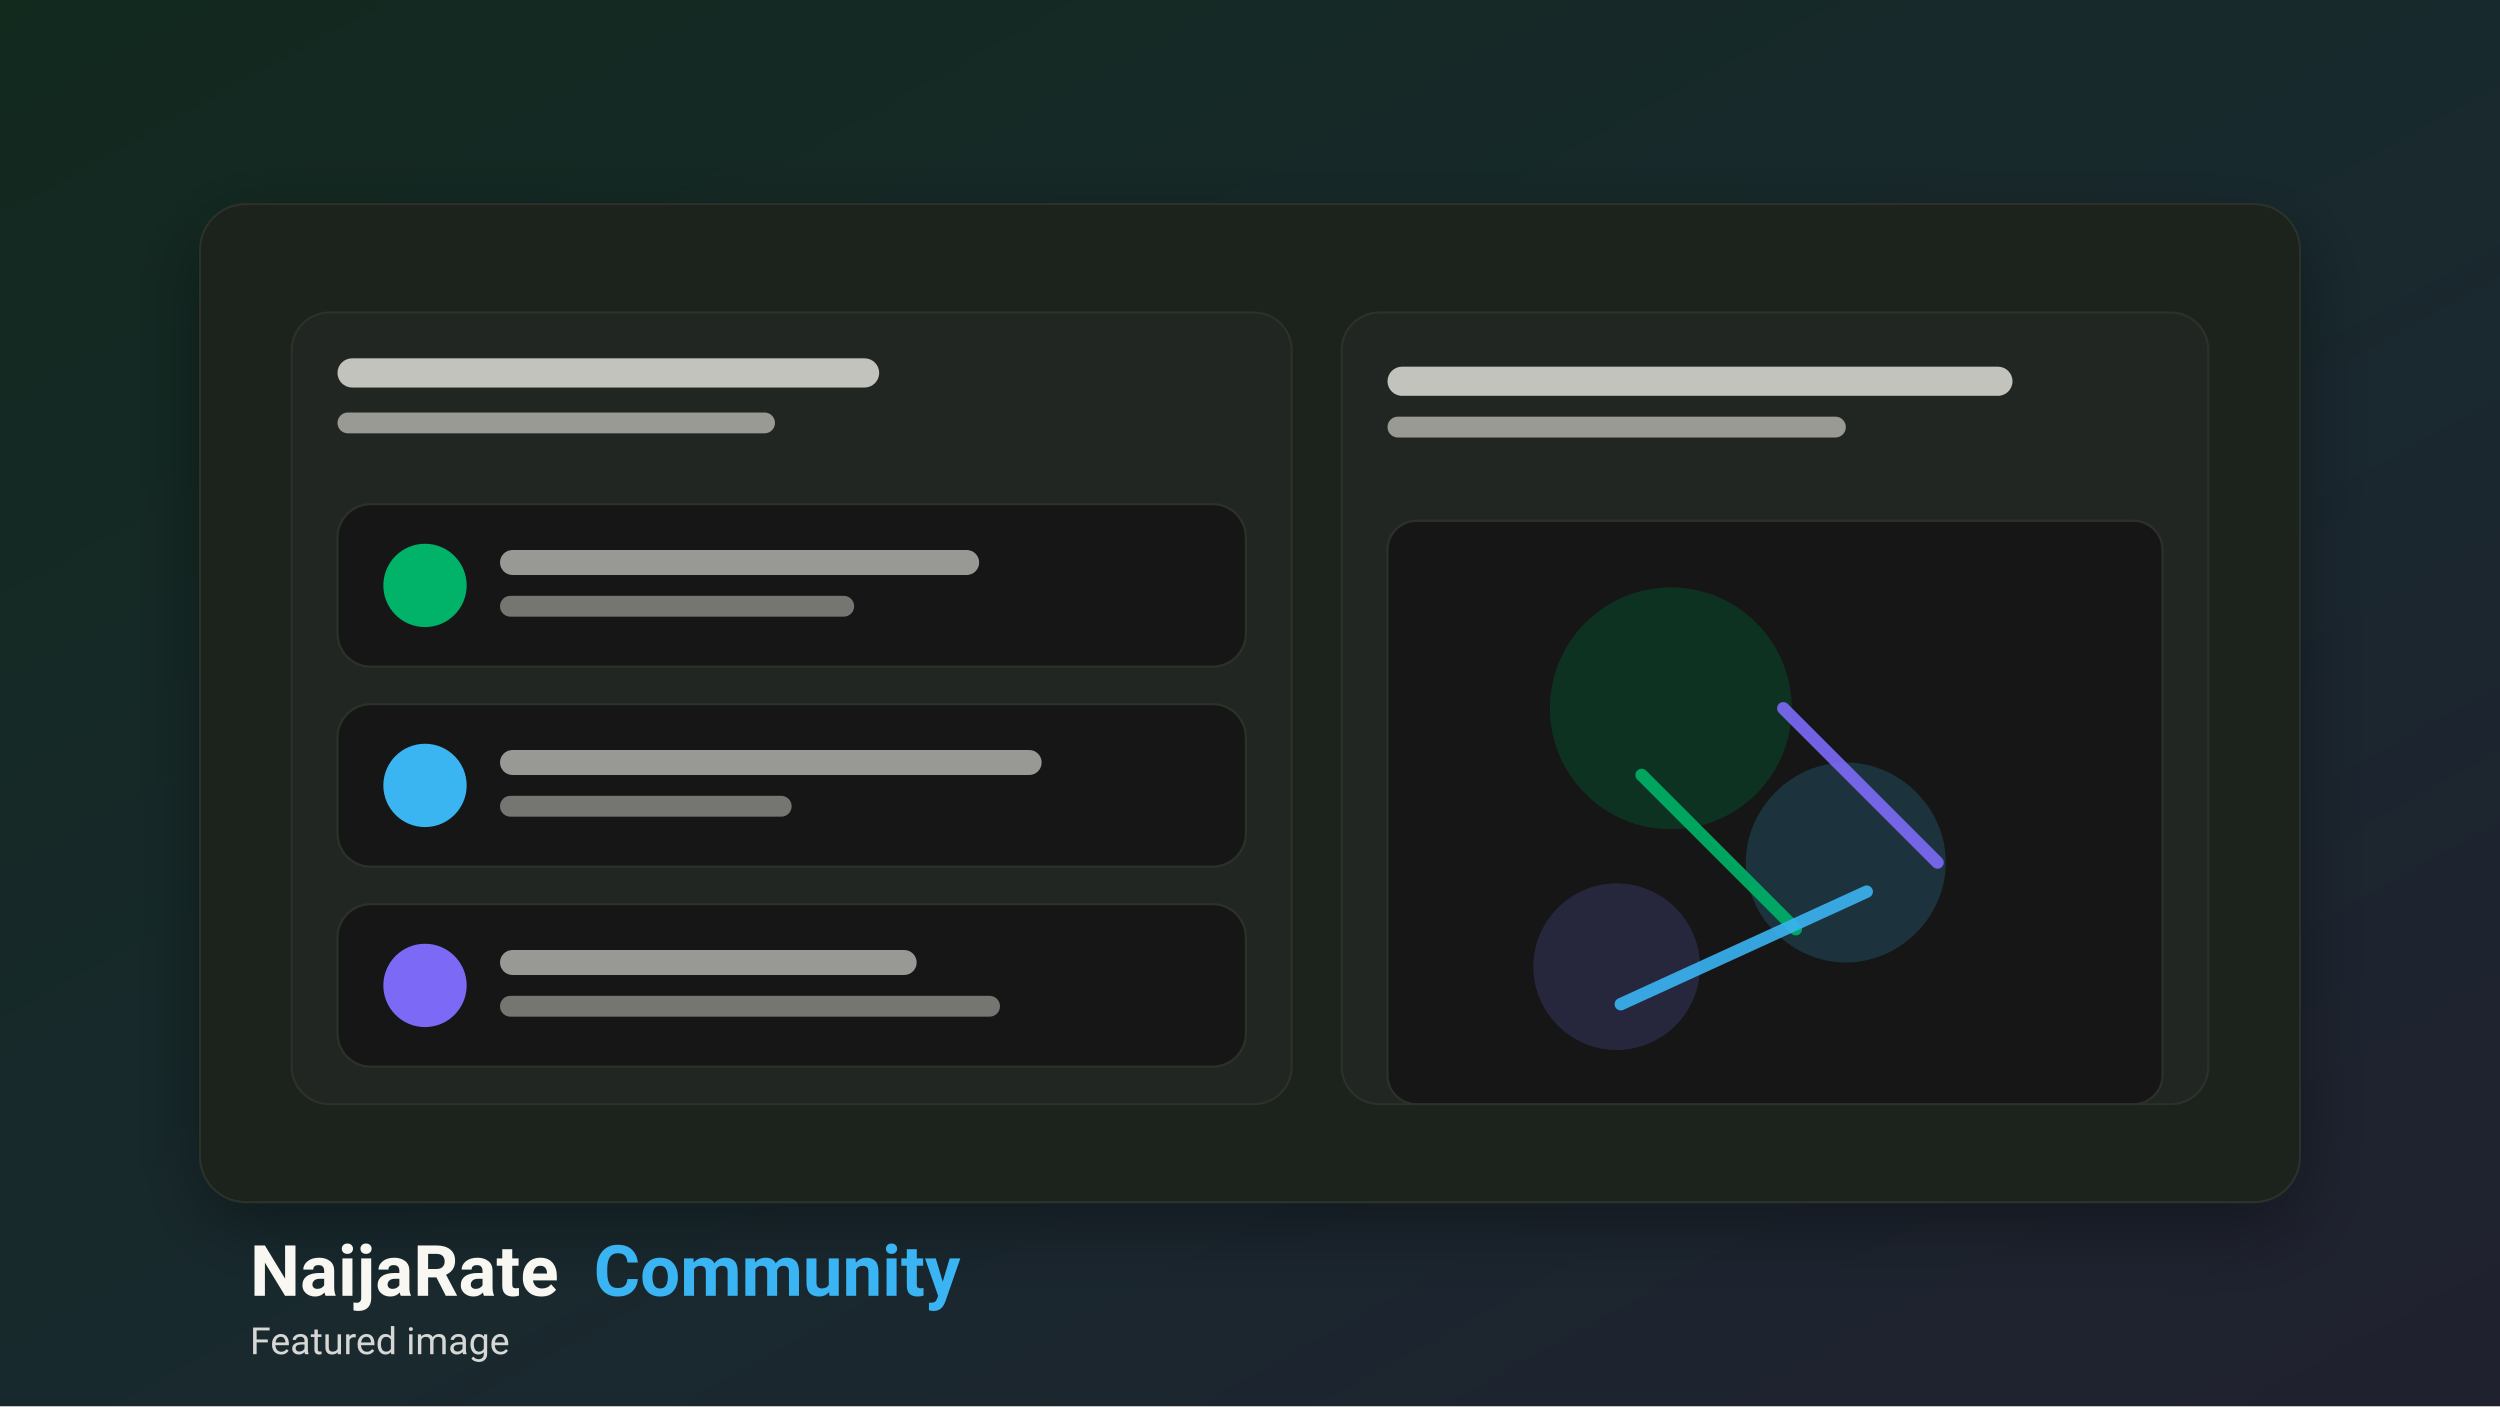
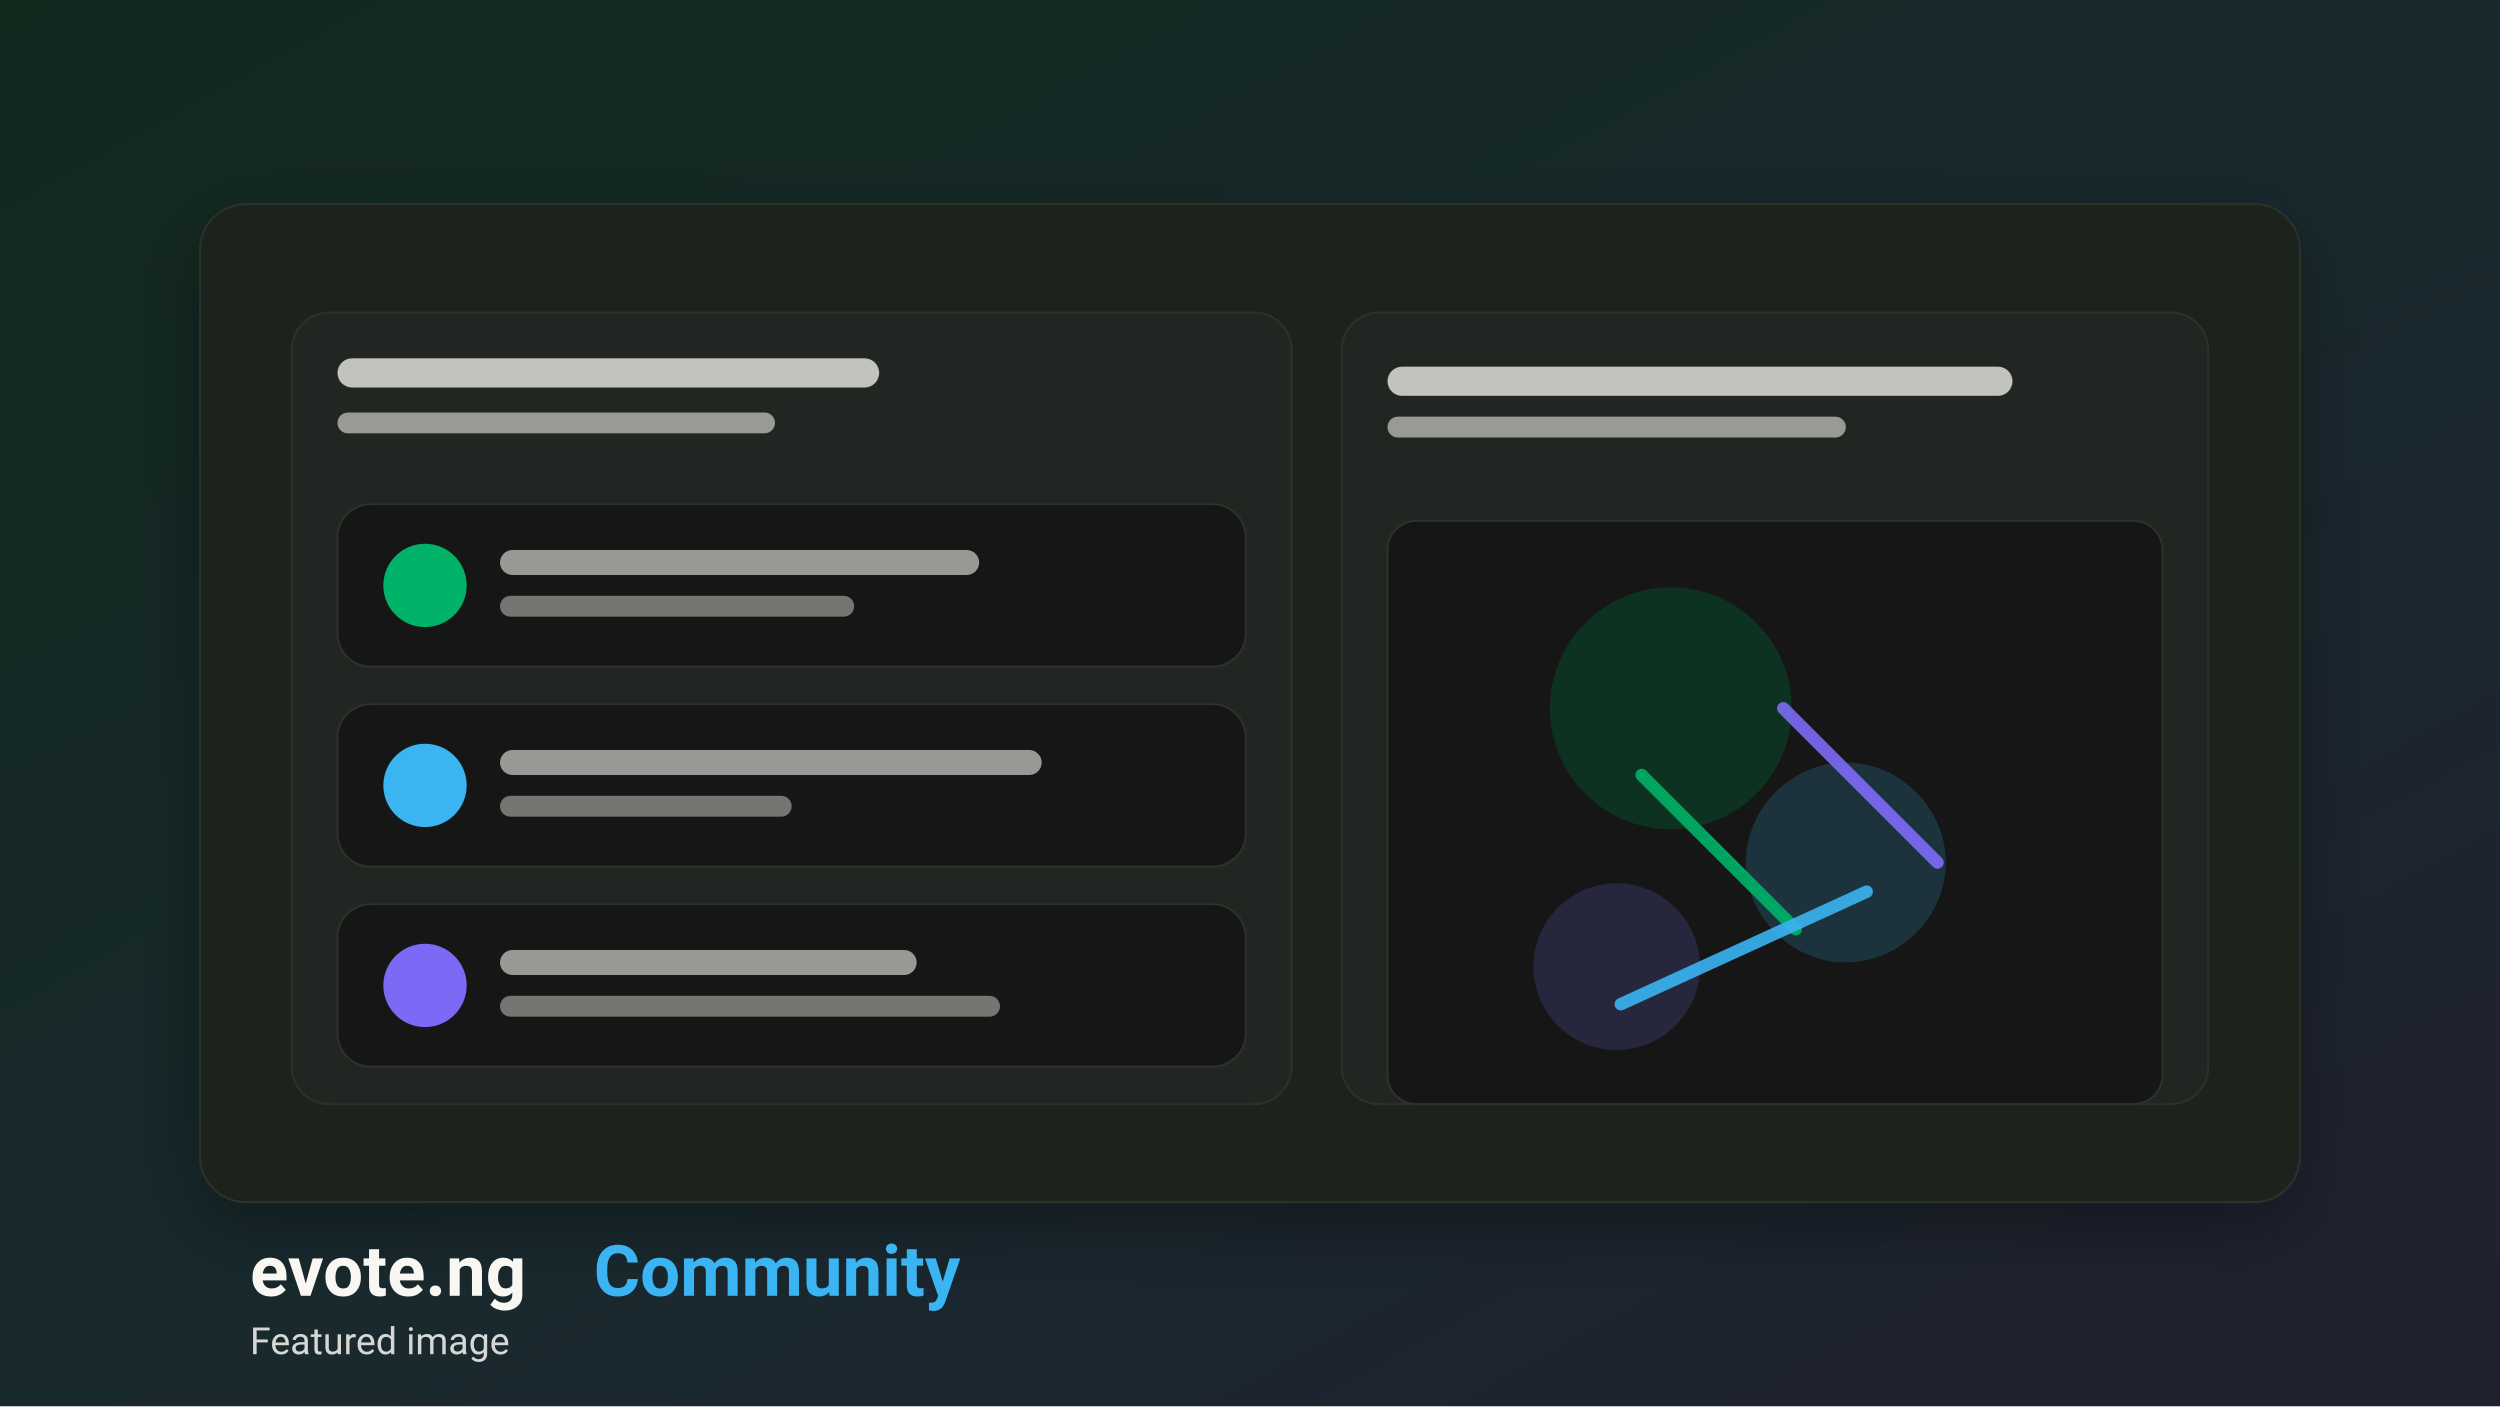
<svg xmlns="http://www.w3.org/2000/svg" width="1200" height="675" viewBox="0 0 1200 675">
  <defs>
    <linearGradient id="g" x1="0" y1="0" x2="1" y2="1">
      <stop offset="0" stop-color="#00b368" />
      <stop offset="0.55" stop-color="#3ab4f2" />
      <stop offset="1" stop-color="#7c6af7" />
    </linearGradient>
    <filter id="s" x="-20%" y="-20%" width="140%" height="140%">
      <feDropShadow dx="0" dy="12" stdDeviation="18" flood-color="#000" flood-opacity="0.35" />
    </filter>
  </defs>
  <rect width="1200" height="675" fill="#141714" />
  <rect x="0" y="0" width="1200" height="675" fill="url(#g)" opacity="0.12" />
  <g filter="url(#s)">
    <rect x="96" y="98" width="1008" height="479" rx="22" fill="#1d211b" stroke="#2c312a" />
    <g transform="translate(140 150)">
      <rect x="0" y="0" width="480" height="380" rx="18" fill="#232820" stroke="#2c312a" />
      <rect x="22" y="22" width="260" height="14" rx="7" fill="#f8f7f2" opacity="0.75" />
      <rect x="22" y="48" width="210" height="10" rx="5" fill="#f8f7f2" opacity="0.55" />
      <g transform="translate(22 92)">
        <rect x="0" y="0" width="436" height="78" rx="16" fill="#141714" stroke="#2c312a" />
        <circle cx="42" cy="39" r="20" fill="#00b368" />
        <rect x="78" y="22" width="230" height="12" rx="6" fill="#f8f7f2" opacity="0.58" />
        <rect x="78" y="44" width="170" height="10" rx="5" fill="#f8f7f2" opacity="0.42" />
        <rect x="0" y="96" width="436" height="78" rx="16" fill="#141714" stroke="#2c312a" />
        <circle cx="42" cy="135" r="20" fill="#3ab4f2" />
        <rect x="78" y="118" width="260" height="12" rx="6" fill="#f8f7f2" opacity="0.58" />
        <rect x="78" y="140" width="140" height="10" rx="5" fill="#f8f7f2" opacity="0.42" />
        <rect x="0" y="192" width="436" height="78" rx="16" fill="#141714" stroke="#2c312a" />
        <circle cx="42" cy="231" r="20" fill="#7c6af7" />
        <rect x="78" y="214" width="200" height="12" rx="6" fill="#f8f7f2" opacity="0.58" />
        <rect x="78" y="236" width="240" height="10" rx="5" fill="#f8f7f2" opacity="0.42" />
      </g>
    </g>
    <g transform="translate(644 150)">
      <rect x="0" y="0" width="416" height="380" rx="18" fill="#232820" stroke="#2c312a" />
      <g transform="translate(22 26)">
        <rect x="0" y="0" width="300" height="14" rx="7" fill="#f8f7f2" opacity="0.75" />
        <rect x="0" y="24" width="220" height="10" rx="5" fill="#f8f7f2" opacity="0.55" />
        <g transform="translate(0 74)">
          <rect x="0" y="0" width="372" height="280" rx="14" fill="#141714" stroke="#2c312a" />
          <path d="M78 90c0-32 26-58 58-58s58 26 58 58-26 58-58 58-58-26-58-58z" fill="#00b368" opacity="0.18" />
          <path d="M172 164c0-26 22-48 48-48s48 22 48 48-22 48-48 48-48-22-48-48z" fill="#3ab4f2" opacity="0.18" />
          <path d="M70 214c0-22 18-40 40-40s40 18 40 40-18 40-40 40-40-18-40-40z" fill="#7c6af7" opacity="0.18" />
          <path d="M122 122l74 74" stroke="#00b368" stroke-width="6" stroke-linecap="round" opacity="0.9" />
          <path d="M112 232l118-54" stroke="#3ab4f2" stroke-width="6" stroke-linecap="round" opacity="0.9" />
          <path d="M190 90l74 74" stroke="#7c6af7" stroke-width="6" stroke-linecap="round" opacity="0.9" />
        </g>
      </g>
    </g>
  </g>
  <g font-family="system-ui, -apple-system, Segoe UI, Roboto, Arial" fill="#f8f7f2">
-     <text x="120" y="622" font-size="34" font-weight="700">NaijaRate</text>
+     <text x="120" y="622" font-size="34" font-weight="700">evote.ng</text>
    <text x="285" y="622" font-size="34" font-weight="700" fill="#3ab4f2">Community</text>
    <text x="120" y="650" font-size="18" opacity="0.85">Featured image</text>
  </g>
</svg>
